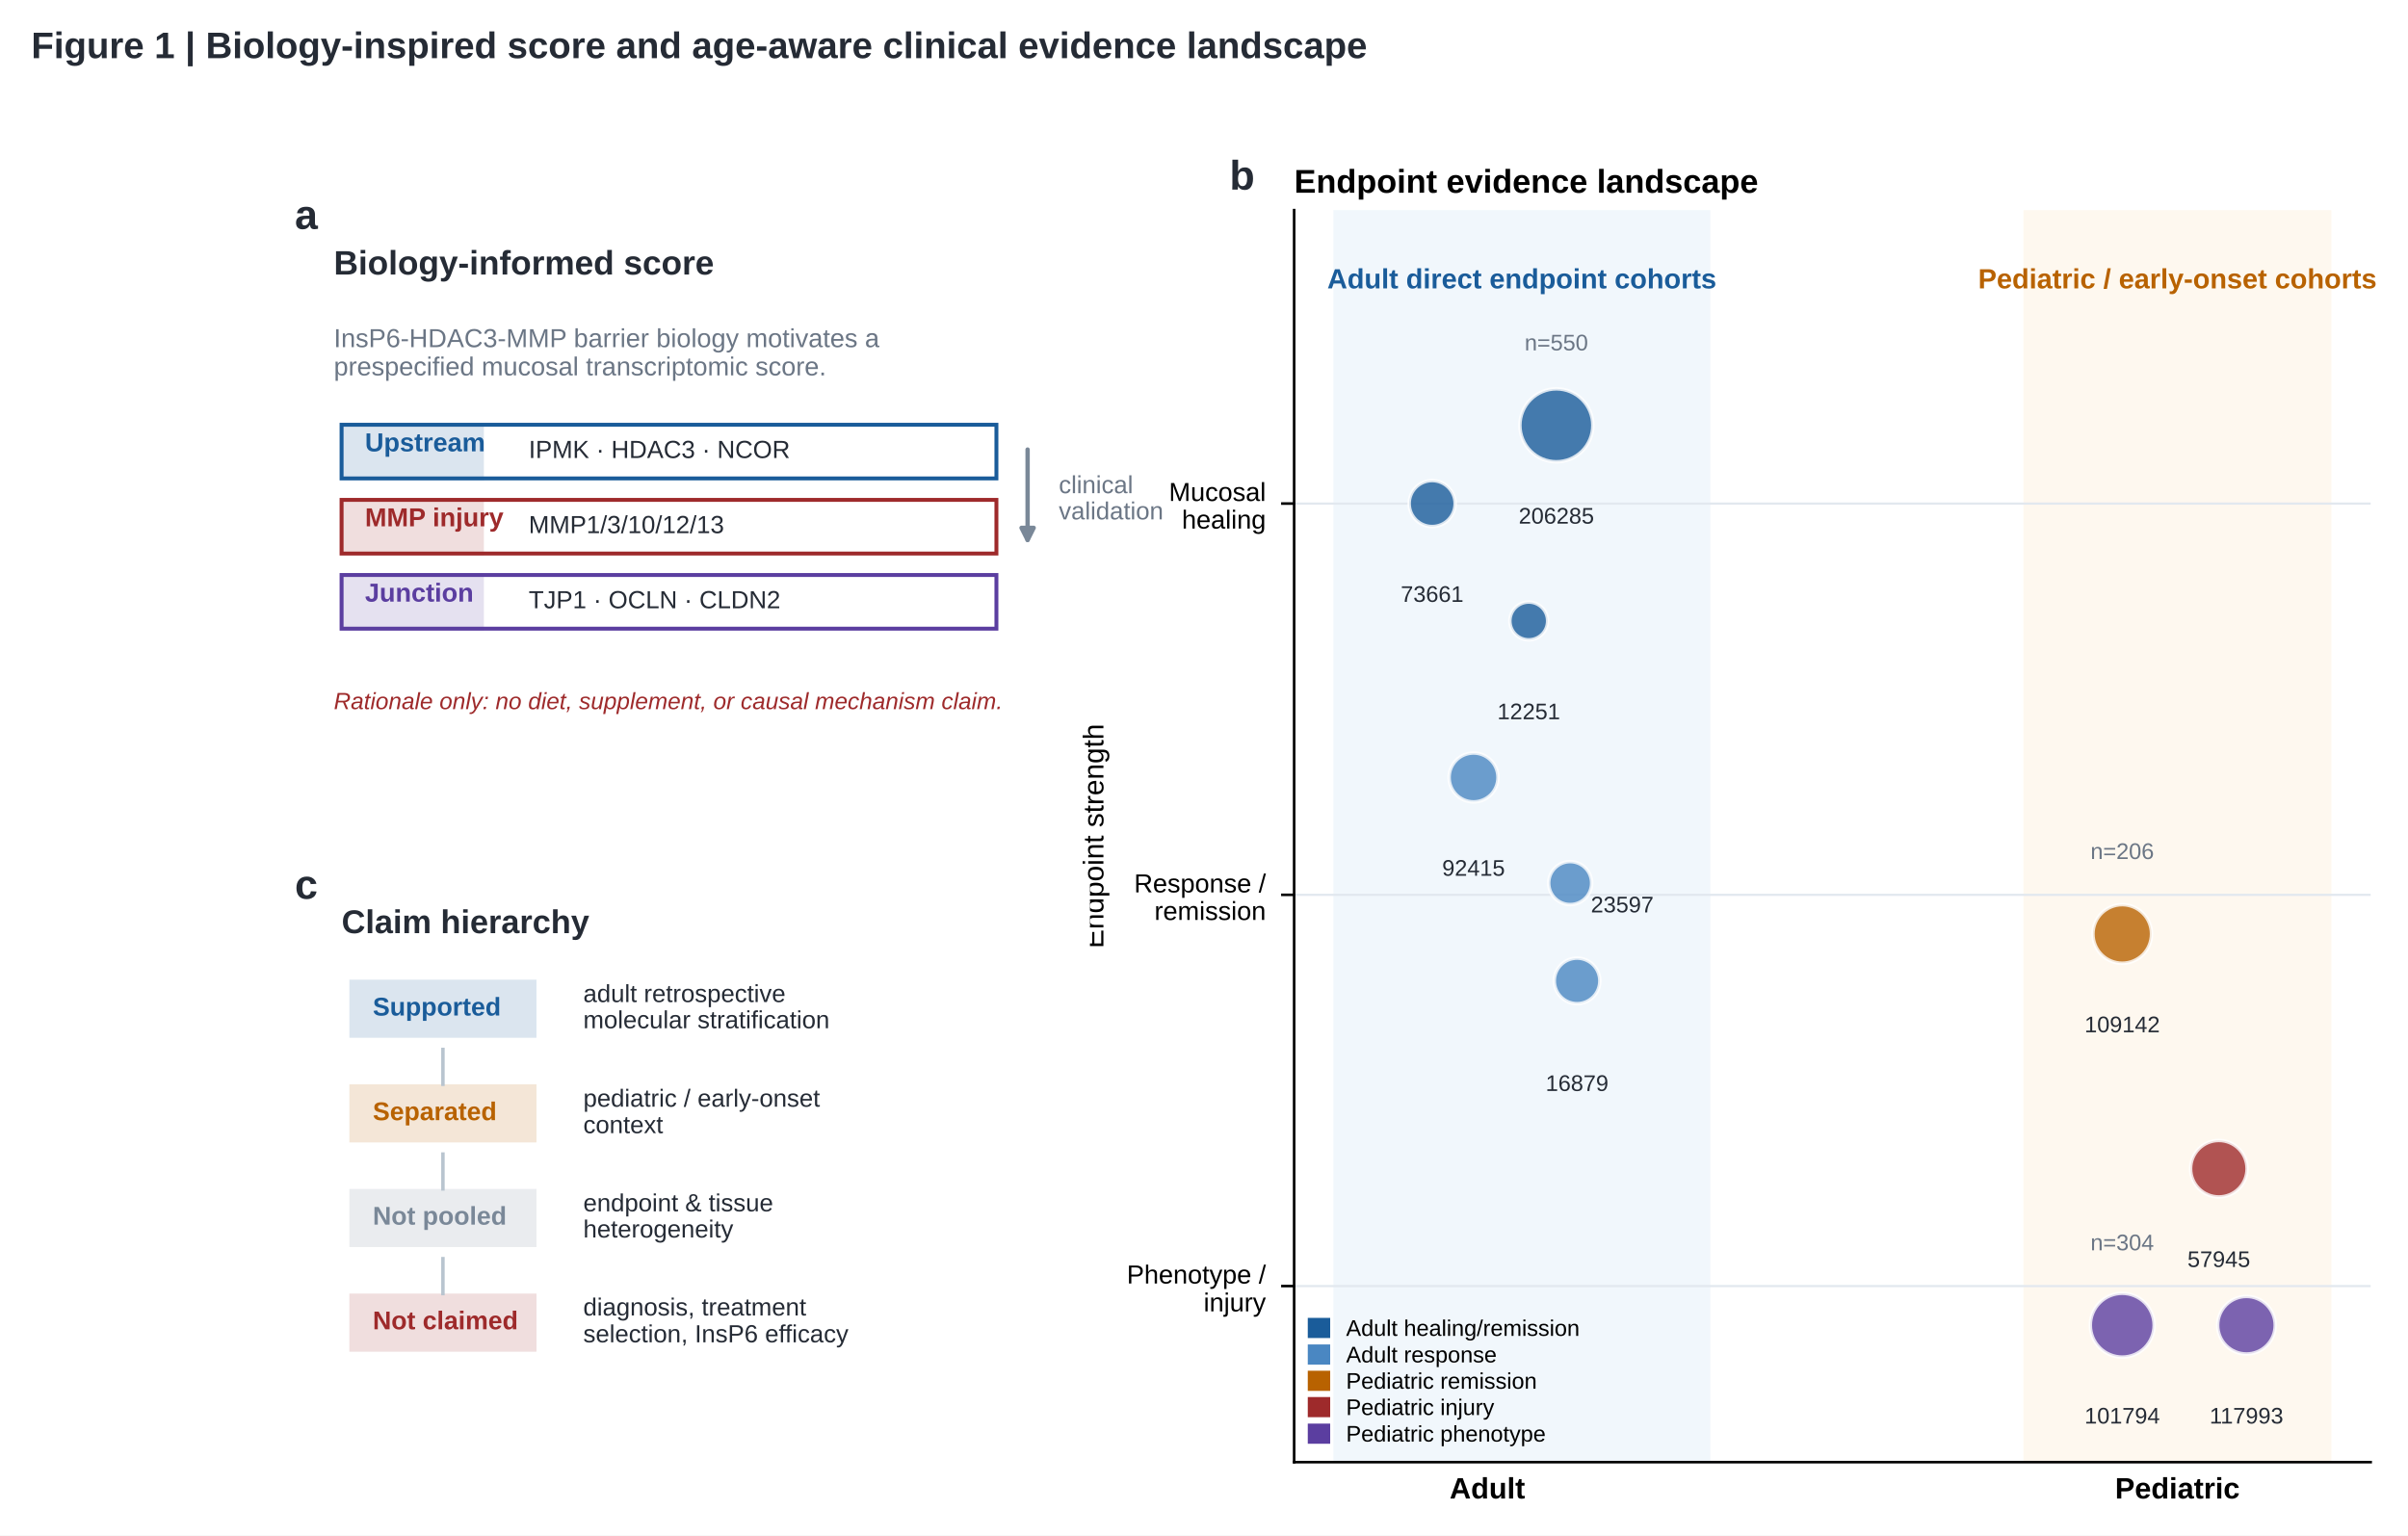
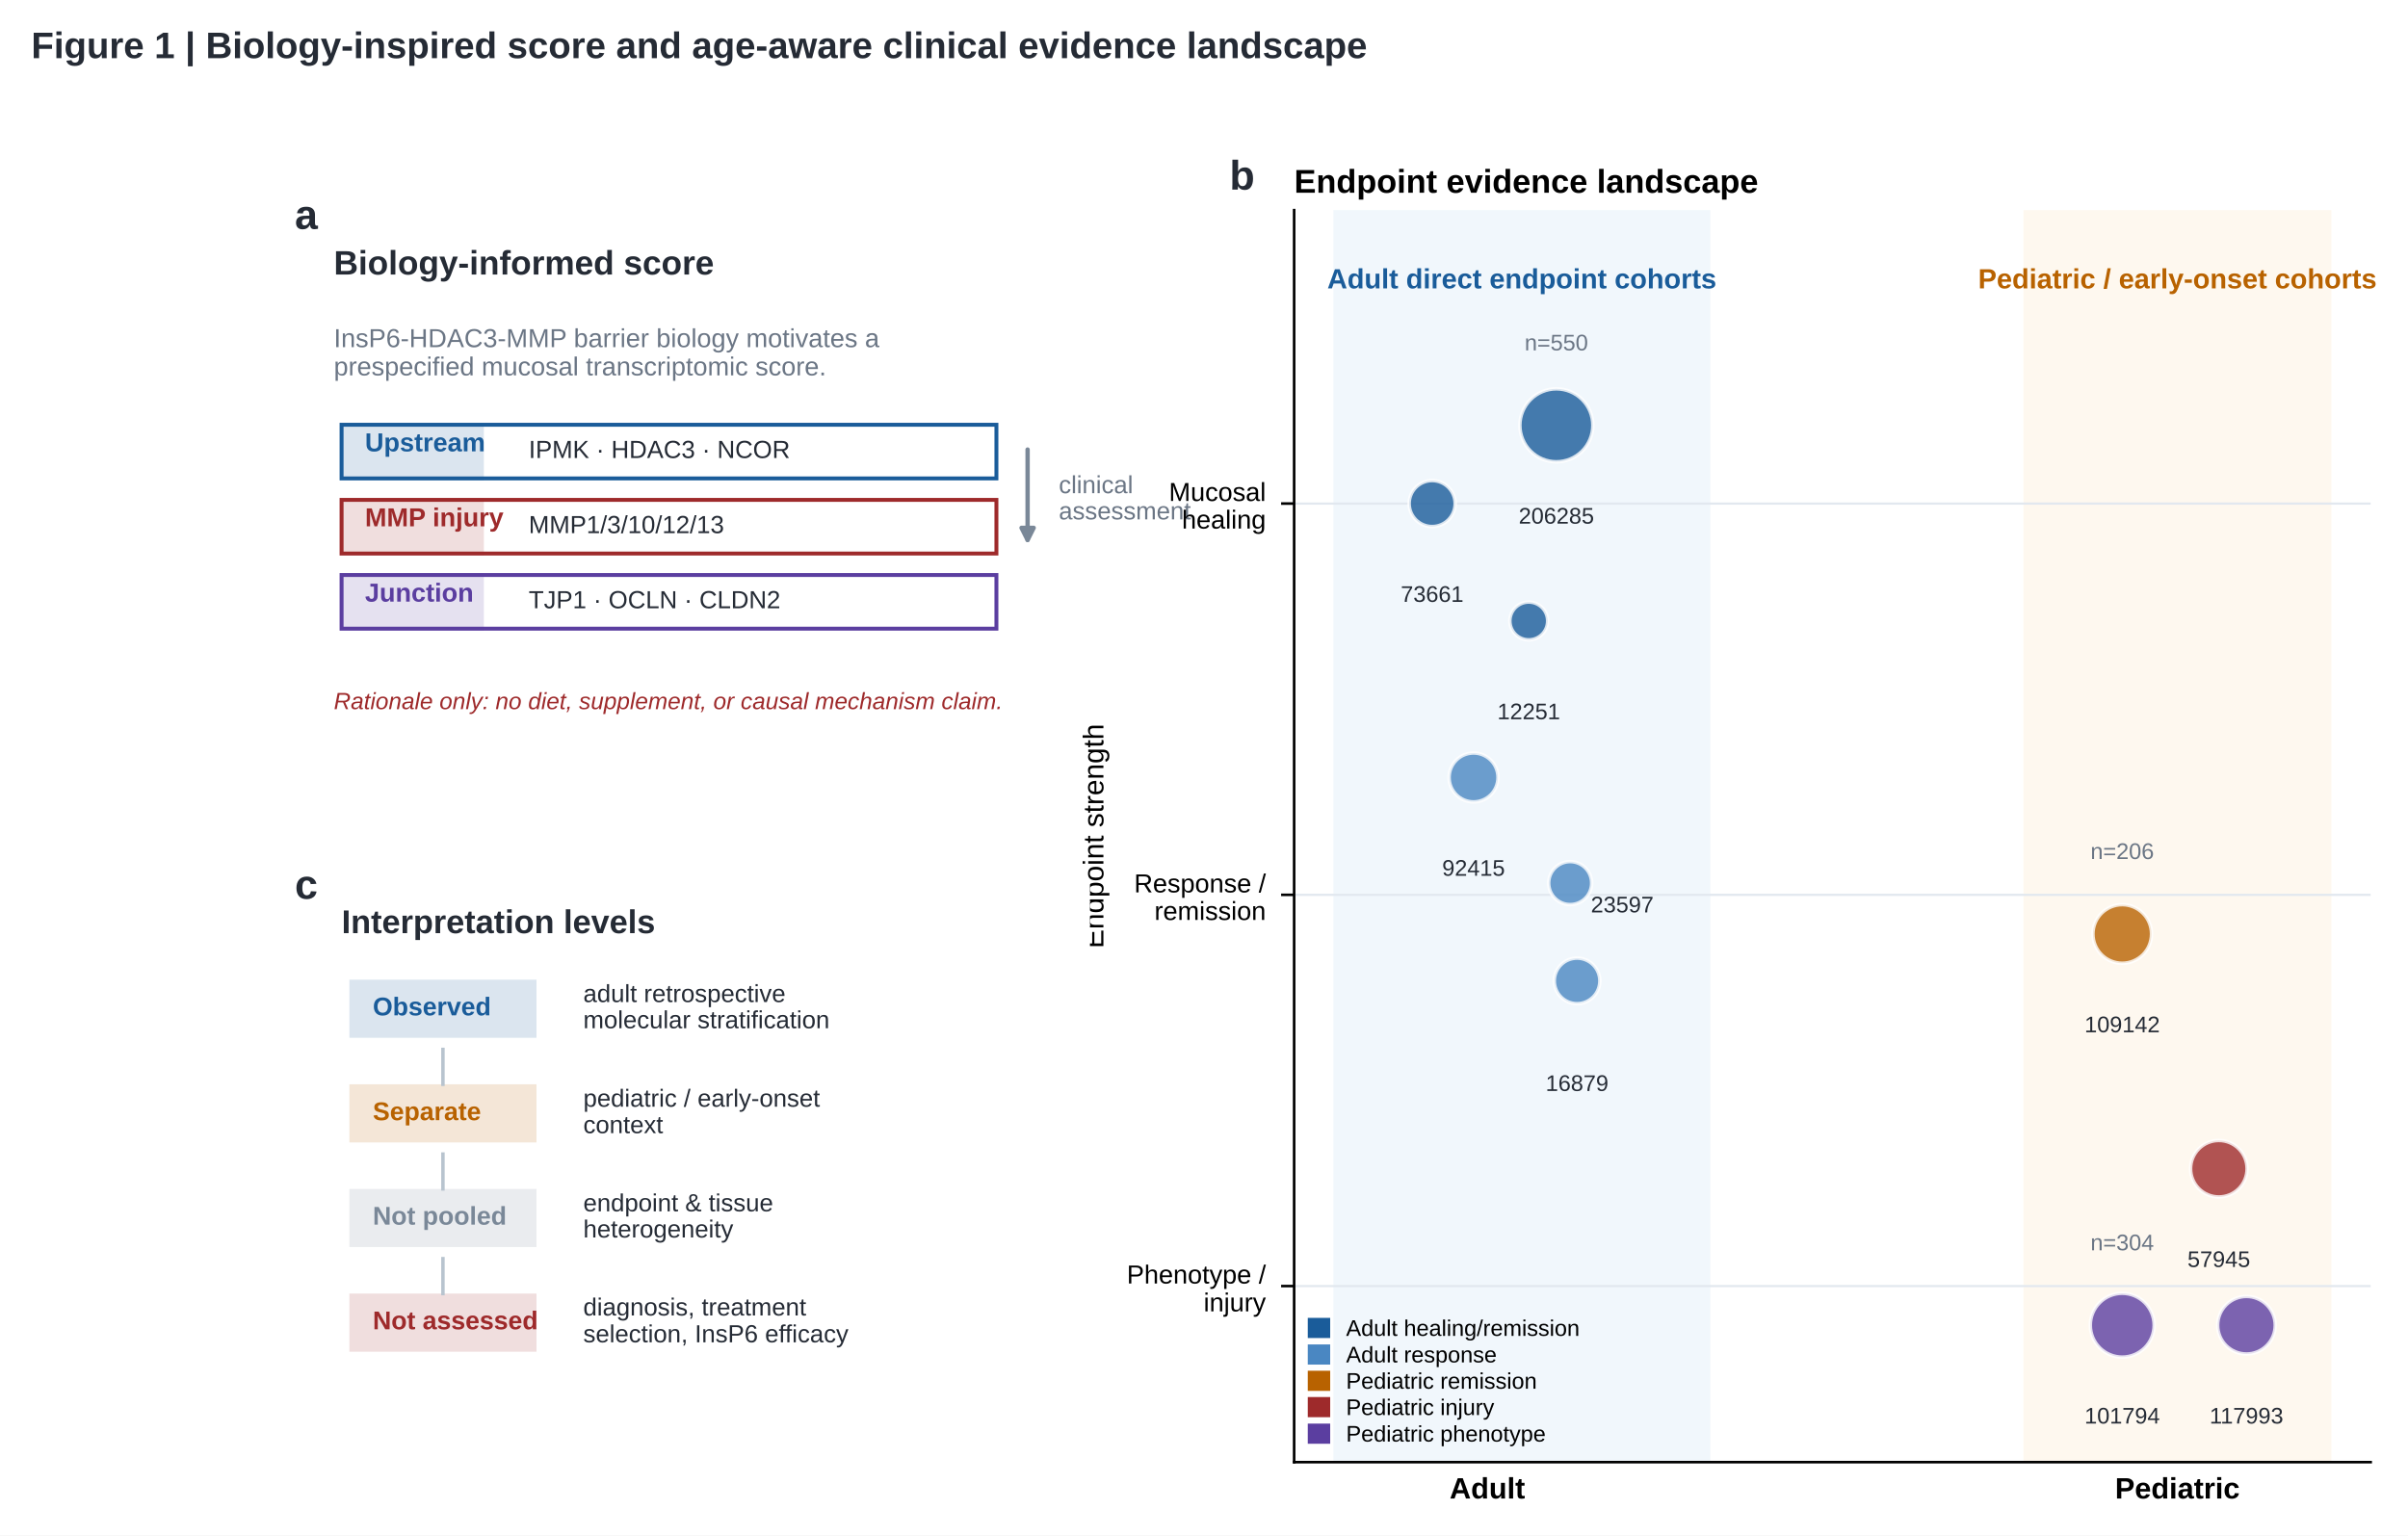
<svg xmlns="http://www.w3.org/2000/svg" xmlns:xlink="http://www.w3.org/1999/xlink" width="554.355pt" height="353.581pt" viewBox="0 0 554.355 353.581" version="1.1">
  <defs>
    <style type="text/css">*{stroke-linejoin: round; stroke-linecap: butt}</style>
  </defs>
  <g id="figure_1">
    <g id="patch_1">
      <path d="M 0 353.581  L 554.355 353.581  L 554.355 0  L 0 0  z " style="fill: #ffffff" />
    </g>
    <g id="axes_1">
      <g id="patch_2">
        <path d="M 71.46 171.936  L 250.925 171.936  L 250.925 48.384  L 71.46 48.384  z " style="fill: #ffffff" />
      </g>
      <g id="patch_3">
-         <path d="M 78.639 110.16  L 229.389 110.16  L 229.389 97.805  L 78.639 97.805  z " clip-path="url(#p944526d3f1)" style="fill: #ffffff; stroke: #1a5c9a; stroke-width: 0.9; stroke-linejoin: miter" />
+         <path d="M 78.639 110.16  L 229.389 110.16  L 229.389 97.805  L 78.639 97.805  z " clip-path="url(#pacfa4d7b76)" style="fill: #ffffff; stroke: #1a5c9a; stroke-width: 0.9; stroke-linejoin: miter" />
      </g>
      <g id="patch_4">
-         <path d="M 78.639 110.16  L 110.942 110.16  L 110.942 97.805  L 78.639 97.805  z " clip-path="url(#p944526d3f1)" style="fill: #1a5c9a; opacity: 0.16; stroke: #1a5c9a; stroke-width: 0.9; stroke-linejoin: miter" />
+         <path d="M 78.639 110.16  L 110.942 110.16  L 110.942 97.805  L 78.639 97.805  z " clip-path="url(#pacfa4d7b76)" style="fill: #1a5c9a; opacity: 0.16; stroke: #1a5c9a; stroke-width: 0.9; stroke-linejoin: miter" />
      </g>
      <g id="patch_5">
-         <path d="M 78.639 127.457  L 229.389 127.457  L 229.389 115.102  L 78.639 115.102  z " clip-path="url(#p944526d3f1)" style="fill: #ffffff; stroke: #9e2a2b; stroke-width: 0.9; stroke-linejoin: miter" />
+         <path d="M 78.639 127.457  L 229.389 127.457  L 229.389 115.102  L 78.639 115.102  z " clip-path="url(#pacfa4d7b76)" style="fill: #ffffff; stroke: #9e2a2b; stroke-width: 0.9; stroke-linejoin: miter" />
      </g>
      <g id="patch_6">
-         <path d="M 78.639 127.457  L 110.942 127.457  L 110.942 115.102  L 78.639 115.102  z " clip-path="url(#p944526d3f1)" style="fill: #9e2a2b; opacity: 0.16; stroke: #9e2a2b; stroke-width: 0.9; stroke-linejoin: miter" />
+         <path d="M 78.639 127.457  L 110.942 127.457  L 110.942 115.102  L 78.639 115.102  z " clip-path="url(#pacfa4d7b76)" style="fill: #9e2a2b; opacity: 0.16; stroke: #9e2a2b; stroke-width: 0.9; stroke-linejoin: miter" />
      </g>
      <g id="patch_7">
-         <path d="M 78.639 144.755  L 229.389 144.755  L 229.389 132.399  L 78.639 132.399  z " clip-path="url(#p944526d3f1)" style="fill: #ffffff; stroke: #5b3ea0; stroke-width: 0.9; stroke-linejoin: miter" />
+         <path d="M 78.639 144.755  L 229.389 144.755  L 229.389 132.399  L 78.639 132.399  z " clip-path="url(#pacfa4d7b76)" style="fill: #ffffff; stroke: #5b3ea0; stroke-width: 0.9; stroke-linejoin: miter" />
      </g>
      <g id="patch_8">
-         <path d="M 78.639 144.755  L 110.942 144.755  L 110.942 132.399  L 78.639 132.399  z " clip-path="url(#p944526d3f1)" style="fill: #5b3ea0; opacity: 0.16; stroke: #5b3ea0; stroke-width: 0.9; stroke-linejoin: miter" />
+         <path d="M 78.639 144.755  L 110.942 144.755  L 110.942 132.399  L 78.639 132.399  z " clip-path="url(#pacfa4d7b76)" style="fill: #5b3ea0; opacity: 0.16; stroke: #5b3ea0; stroke-width: 0.9; stroke-linejoin: miter" />
      </g>
      <g id="matplotlib.axis_1" />
      <g id="matplotlib.axis_2" />
      <g id="text_1">
        <text style="fill: #252b35; font: 700 9.5px 'Arial', 'Helvetica', 'DejaVu Sans', sans-serif; text-anchor: start" x="67.871" y="52.713" transform="rotate(-0 67.8707 52.71288)">a</text>
      </g>
      <g id="text_2">
        <text style="fill: #252b35; font: 700 7.8px 'Arial', 'Helvetica', 'DejaVu Sans', sans-serif; text-anchor: start" x="76.844" y="63.21" transform="rotate(-0 76.84395 63.21024)">Biology-informed score</text>
      </g>
      <g id="text_3">
        <text style="fill: #6b7685; font: 6px 'Arial', 'Helvetica', 'DejaVu Sans', sans-serif" transform="translate(76.84395 79.93325)">InsP6-HDAC3-MMP barrier biology motivates a</text>
        <text style="fill: #6b7685; font: 6px 'Arial', 'Helvetica', 'DejaVu Sans', sans-serif" transform="translate(76.84395 86.43744)">prespecified mucosal transcriptomic score.</text>
      </g>
      <g id="text_4">
        <text style="fill: #1a5c9a; font: 700 6px 'Arial', 'Helvetica', 'DejaVu Sans', sans-serif; text-anchor: start" x="84.023" y="103.932" transform="rotate(-0 84.02254 103.9315)">Upstream</text>
      </g>
      <g id="text_5">
        <text style="fill: #252b35; font: 5.7px 'Arial', 'Helvetica', 'DejaVu Sans', sans-serif; text-anchor: start" x="121.71" y="105.456" transform="rotate(-0 121.7102 105.4559)">IPMK · HDAC3 · NCOR</text>
      </g>
      <g id="text_6">
        <text style="fill: #9e2a2b; font: 700 6px 'Arial', 'Helvetica', 'DejaVu Sans', sans-serif; text-anchor: start" x="84.023" y="121.189" transform="rotate(-0 84.02254 121.1894)">MMP injury</text>
      </g>
      <g id="text_7">
        <text style="fill: #252b35; font: 5.7px 'Arial', 'Helvetica', 'DejaVu Sans', sans-serif; text-anchor: start" x="121.71" y="122.753" transform="rotate(-0 121.7102 122.7532)">MMP1/3/10/12/13</text>
      </g>
      <g id="text_8">
        <text style="fill: #5b3ea0; font: 700 6px 'Arial', 'Helvetica', 'DejaVu Sans', sans-serif; text-anchor: start" x="84.023" y="138.526" transform="rotate(-0 84.02254 138.5261)">Junction</text>
      </g>
      <g id="text_9">
        <text style="fill: #252b35; font: 5.7px 'Arial', 'Helvetica', 'DejaVu Sans', sans-serif; text-anchor: start" x="121.71" y="140.05" transform="rotate(-0 121.7102 140.0505)">TJP1 · OCLN · CLDN2</text>
      </g>
      <g id="patch_9">
        <path d="M 236.568 103.51  Q 236.568 114.482 236.568 124.337  " style="fill: none; stroke: #7a8898; stroke-linecap: round" />
        <path d="M 237.968 121.537  L 236.568 124.337  L 235.168 121.537  z " style="fill: #7a8898; stroke: #7a8898; stroke-linecap: round" />
      </g>
      <g id="text_10">
        <text style="fill: #6b7685; font: 5.7px 'Arial', 'Helvetica', 'DejaVu Sans', sans-serif" transform="translate(243.7463 113.5612)">clinical</text>
-         <text style="fill: #6b7685; font: 5.7px 'Arial', 'Helvetica', 'DejaVu Sans', sans-serif" transform="translate(243.7463 119.59)">validation</text>
+         <text style="fill: #6b7685; font: 5.7px 'Arial', 'Helvetica', 'DejaVu Sans', sans-serif" transform="translate(243.7463 119.59)">assessment</text>
      </g>
      <g id="text_11">
        <text style="fill: #9e2a2b; font: italic 5.4px 'Arial', 'Helvetica', 'DejaVu Sans', sans-serif; text-anchor: start" x="76.844" y="163.287" transform="rotate(-0 76.84395 163.2874)">Rationale only: no diet, supplement, or causal mechanism claim.</text>
      </g>
    </g>
    <g id="axes_2">
      <g id="patch_10">
        <path d="M 297.928 336.672  L 545.76 336.672  L 545.76 48.384  L 297.928 48.384  z " style="fill: #ffffff" />
      </g>
      <g id="patch_11">
-         <path d="M 307.46 336.672  L 393.248 336.672  L 393.248 48.384  L 307.46 48.384  z " clip-path="url(#pb746cdaaf2)" style="fill: #d6e8f5; opacity: 0.35; stroke: #d6e8f5; stroke-linejoin: miter" />
+         <path d="M 307.46 336.672  L 393.248 336.672  L 393.248 48.384  L 307.46 48.384  z " clip-path="url(#p28b3c1a7f6)" style="fill: #d6e8f5; opacity: 0.35; stroke: #d6e8f5; stroke-linejoin: miter" />
      </g>
      <g id="patch_12">
-         <path d="M 466.327 336.672  L 536.228 336.672  L 536.228 48.384  L 466.327 48.384  z " clip-path="url(#pb746cdaaf2)" style="fill: #fdebd0; opacity: 0.35; stroke: #fdebd0; stroke-linejoin: miter" />
+         <path d="M 466.327 336.672  L 536.228 336.672  L 536.228 48.384  L 466.327 48.384  z " clip-path="url(#p28b3c1a7f6)" style="fill: #fdebd0; opacity: 0.35; stroke: #fdebd0; stroke-linejoin: miter" />
      </g>
      <g id="matplotlib.axis_3">
        <g id="xtick_1">
          <g id="line2d_1" />
          <g id="text_12">
            <text style="font: 700 6.8px 'Arial', 'Helvetica', 'DejaVu Sans', sans-serif; text-anchor: middle" x="342.41" y="345.039" transform="rotate(-0 342.4103 345.0393)">Adult</text>
          </g>
        </g>
        <g id="xtick_2">
          <g id="line2d_2" />
          <g id="text_13">
            <text style="font: 700 6.8px 'Arial', 'Helvetica', 'DejaVu Sans', sans-serif; text-anchor: middle" x="501.277" y="345.039" transform="rotate(-0 501.2773 345.0393)">Pediatric</text>
          </g>
        </g>
      </g>
      <g id="matplotlib.axis_4">
        <g id="ytick_1">
          <g id="line2d_3">
-             <path d="M 297.928 296.132  L 545.76 296.132  " clip-path="url(#pb746cdaaf2)" style="fill: none; stroke: #e2e8ef; stroke-width: 0.5; stroke-linecap: square" />
+             <path d="M 297.928 296.132  L 545.76 296.132  " clip-path="url(#p28b3c1a7f6)" style="fill: none; stroke: #e2e8ef; stroke-width: 0.5; stroke-linecap: square" />
          </g>
          <g id="line2d_4">
            <defs>
-               <path id="m0b17d61121" d="M 0 0  L -3 0  " style="stroke: #000000; stroke-width: 0.6" />
+               <path id="m5aab4656d7" d="M 0 0  L -3 0  " style="stroke: #000000; stroke-width: 0.6" />
            </defs>
            <g>
-               <use xlink:href="#m0b17d61121" x="297.928" y="296.132" style="stroke: #000000; stroke-width: 0.6" />
+               <use xlink:href="#m5aab4656d7" x="297.928" y="296.132" style="stroke: #000000; stroke-width: 0.6" />
            </g>
          </g>
          <g id="text_14">
            <text style="font: 6px 'Arial', 'Helvetica', 'DejaVu Sans', sans-serif" transform="translate(259.4054 295.5367)">Phenotype /</text>
            <text style="font: 6px 'Arial', 'Helvetica', 'DejaVu Sans', sans-serif" transform="translate(277.0904 301.9531)">injury</text>
          </g>
        </g>
        <g id="ytick_2">
          <g id="line2d_5">
-             <path d="M 297.928 206.042  L 545.76 206.042  " clip-path="url(#pb746cdaaf2)" style="fill: none; stroke: #e2e8ef; stroke-width: 0.5; stroke-linecap: square" />
+             <path d="M 297.928 206.042  L 545.76 206.042  " clip-path="url(#p28b3c1a7f6)" style="fill: none; stroke: #e2e8ef; stroke-width: 0.5; stroke-linecap: square" />
          </g>
          <g id="line2d_6">
            <g>
-               <use xlink:href="#m0b17d61121" x="297.928" y="206.042" style="stroke: #000000; stroke-width: 0.6" />
+               <use xlink:href="#m5aab4656d7" x="297.928" y="206.042" style="stroke: #000000; stroke-width: 0.6" />
            </g>
          </g>
          <g id="text_15">
            <text style="font: 6px 'Arial', 'Helvetica', 'DejaVu Sans', sans-serif" transform="translate(261.0779 205.4818)">Response /</text>
            <text style="font: 6px 'Arial', 'Helvetica', 'DejaVu Sans', sans-serif" transform="translate(265.756 211.8279)">remission</text>
          </g>
        </g>
        <g id="ytick_3">
          <g id="line2d_7">
-             <path d="M 297.928 115.951  L 545.76 115.951  " clip-path="url(#pb746cdaaf2)" style="fill: none; stroke: #e2e8ef; stroke-width: 0.5; stroke-linecap: square" />
+             <path d="M 297.928 115.951  L 545.76 115.951  " clip-path="url(#p28b3c1a7f6)" style="fill: none; stroke: #e2e8ef; stroke-width: 0.5; stroke-linecap: square" />
          </g>
          <g id="line2d_8">
            <g>
-               <use xlink:href="#m0b17d61121" x="297.928" y="115.951" style="stroke: #000000; stroke-width: 0.6" />
+               <use xlink:href="#m5aab4656d7" x="297.928" y="115.951" style="stroke: #000000; stroke-width: 0.6" />
            </g>
          </g>
          <g id="text_16">
            <text style="font: 6px 'Arial', 'Helvetica', 'DejaVu Sans', sans-serif" transform="translate(269.0869 115.3552)">Mucosal</text>
            <text style="font: 6px 'Arial', 'Helvetica', 'DejaVu Sans', sans-serif" transform="translate(272.0785 121.7014)">healing</text>
          </g>
        </g>
        <g id="text_17">
          <text style="font: 6.6px 'Arial', 'Helvetica', 'DejaVu Sans', sans-serif; text-anchor: middle" x="254.016" y="192.528" transform="rotate(-90 254.0163 192.528)">Endpoint strength</text>
        </g>
      </g>
      <g id="patch_13">
        <path d="M 297.928 336.672  L 297.928 48.384  " style="fill: none; stroke: #000000; stroke-width: 0.6; stroke-linejoin: miter; stroke-linecap: square" />
      </g>
      <g id="patch_14">
        <path d="M 297.928 336.672  L 545.76 336.672  " style="fill: none; stroke: #000000; stroke-width: 0.6; stroke-linejoin: miter; stroke-linecap: square" />
      </g>
      <g id="text_18">
        <text style="fill: #252b35; font: 700 9.5px 'Arial', 'Helvetica', 'DejaVu Sans', sans-serif; text-anchor: start" x="283.058" y="43.652" transform="rotate(-0 283.0576 43.6524)">b</text>
      </g>
      <g id="text_19">
        <text style="fill: #1a5c9a; font: 700 6.4px 'Arial', 'Helvetica', 'DejaVu Sans', sans-serif; text-anchor: middle" x="350.354" y="66.402" transform="rotate(-0 350.3537 66.402)">Adult direct endpoint cohorts</text>
      </g>
      <g id="text_20">
        <text style="fill: #b86200; font: 700 6.4px 'Arial', 'Helvetica', 'DejaVu Sans', sans-serif; text-anchor: middle" x="501.277" y="66.402" transform="rotate(-0 501.2773 66.402)">Pediatric / early-onset cohorts</text>
      </g>
      <g id="text_21">
        <text style="fill: #252b35; font: 5.2px 'Arial', 'Helvetica', 'DejaVu Sans', sans-serif; text-anchor: middle" x="329.701" y="138.592" transform="rotate(-0 329.701 138.5925)">73661</text>
      </g>
      <g id="text_22">
        <text style="fill: #252b35; font: 5.2px 'Arial', 'Helvetica', 'DejaVu Sans', sans-serif; text-anchor: middle" x="351.942" y="165.619" transform="rotate(-0 351.9423 165.6195)">12251</text>
      </g>
      <g id="text_23">
        <text style="fill: #252b35; font: 5.2px 'Arial', 'Helvetica', 'DejaVu Sans', sans-serif; text-anchor: middle" x="339.233" y="201.655" transform="rotate(-0 339.233 201.6555)">92415</text>
      </g>
      <g id="text_24">
        <text style="fill: #252b35; font: 5.2px 'Arial', 'Helvetica', 'DejaVu Sans', sans-serif; text-anchor: middle" x="358.297" y="120.574" transform="rotate(-0 358.297 120.5745)">206285</text>
      </g>
      <g id="text_25">
        <text style="fill: #6b7685; font: 5.2px 'Arial', 'Helvetica', 'DejaVu Sans', sans-serif; text-anchor: middle" x="358.297" y="80.684" transform="rotate(-0 358.297 80.6838)">n=550</text>
      </g>
      <g id="text_26">
        <text style="fill: #252b35; font: 5.2px 'Arial', 'Helvetica', 'DejaVu Sans', sans-serif; text-anchor: start" x="366.24" y="210.088" transform="rotate(-0 366.2404 210.0885)">23597</text>
      </g>
      <g id="text_27">
        <text style="fill: #252b35; font: 5.2px 'Arial', 'Helvetica', 'DejaVu Sans', sans-serif; text-anchor: middle" x="363.063" y="251.205" transform="rotate(-0 363.063 251.205)">16879</text>
      </g>
      <g id="text_28">
        <text style="fill: #252b35; font: 5.2px 'Arial', 'Helvetica', 'DejaVu Sans', sans-serif; text-anchor: middle" x="488.568" y="237.691" transform="rotate(-0 488.5679 237.6915)">109142</text>
      </g>
      <g id="text_29">
        <text style="fill: #6b7685; font: 5.2px 'Arial', 'Helvetica', 'DejaVu Sans', sans-serif; text-anchor: middle" x="488.568" y="197.801" transform="rotate(-0 488.5679 197.8008)">n=206</text>
      </g>
      <g id="text_30">
        <text style="fill: #252b35; font: 5.2px 'Arial', 'Helvetica', 'DejaVu Sans', sans-serif; text-anchor: middle" x="510.809" y="291.745" transform="rotate(-0 510.8093 291.7455)">57945</text>
      </g>
      <g id="text_31">
        <text style="fill: #252b35; font: 5.2px 'Arial', 'Helvetica', 'DejaVu Sans', sans-serif; text-anchor: middle" x="488.568" y="327.781" transform="rotate(-0 488.5679 327.7815)">101794</text>
      </g>
      <g id="text_32">
        <text style="fill: #6b7685; font: 5.2px 'Arial', 'Helvetica', 'DejaVu Sans', sans-serif; text-anchor: middle" x="488.568" y="287.891" transform="rotate(-0 488.5679 287.8908)">n=304</text>
      </g>
      <g id="text_33">
        <text style="fill: #252b35; font: 5.2px 'Arial', 'Helvetica', 'DejaVu Sans', sans-serif; text-anchor: middle" x="517.164" y="327.781" transform="rotate(-0 517.1639 327.7815)">117993</text>
      </g>
      <g id="text_34">
        <text style="font: 700 7.6px 'Arial', 'Helvetica', 'DejaVu Sans', sans-serif; text-anchor: start" x="297.928" y="44.384" transform="rotate(-0 297.9276 44.384)">Endpoint evidence landscape</text>
      </g>
      <g id="PathCollection_1">
        <defs>
-           <path id="m2087ad0e39" d="M 0 5.292  C 1.403 5.292 2.749 4.734 3.742 3.742  C 4.734 2.749 5.292 1.403 5.292 0  C 5.292 -1.403 4.734 -2.749 3.742 -3.742  C 2.749 -4.734 1.403 -5.292 0 -5.292  C -1.403 -5.292 -2.749 -4.734 -3.742 -3.742  C -4.734 -2.749 -5.292 -1.403 -5.292 0  C -5.292 1.403 -4.734 2.749 -3.742 3.742  C -2.749 4.734 -1.403 5.292 0 5.292  z " style="stroke: #ffffff; stroke-opacity: 0.8; stroke-width: 0.8" />
-         </defs>
-         <g clip-path="url(#pb746cdaaf2)">
-           <use xlink:href="#m2087ad0e39" x="329.701" y="115.951" style="fill: #1a5c9a; fill-opacity: 0.8; stroke: #ffffff; stroke-opacity: 0.8; stroke-width: 0.8" />
+           <path id="m9770f59b3e" d="M 0 5.292  C 1.403 5.292 2.749 4.734 3.742 3.742  C 4.734 2.749 5.292 1.403 5.292 0  C 5.292 -1.403 4.734 -2.749 3.742 -3.742  C 2.749 -4.734 1.403 -5.292 0 -5.292  C -1.403 -5.292 -2.749 -4.734 -3.742 -3.742  C -4.734 -2.749 -5.292 -1.403 -5.292 0  C -5.292 1.403 -4.734 2.749 -3.742 3.742  C -2.749 4.734 -1.403 5.292 0 5.292  z " style="stroke: #ffffff; stroke-opacity: 0.8; stroke-width: 0.8" />
+         </defs>
+         <g clip-path="url(#p28b3c1a7f6)">
+           <use xlink:href="#m9770f59b3e" x="329.701" y="115.951" style="fill: #1a5c9a; fill-opacity: 0.8; stroke: #ffffff; stroke-opacity: 0.8; stroke-width: 0.8" />
        </g>
      </g>
      <g id="PathCollection_2">
        <defs>
-           <path id="m4d5a0e808c" d="M 0 4.347  C 1.153 4.347 2.259 3.889 3.074 3.074  C 3.889 2.259 4.347 1.153 4.347 0  C 4.347 -1.153 3.889 -2.259 3.074 -3.074  C 2.259 -3.889 1.153 -4.347 0 -4.347  C -1.153 -4.347 -2.259 -3.889 -3.074 -3.074  C -3.889 -2.259 -4.347 -1.153 -4.347 0  C -4.347 1.153 -3.889 2.259 -3.074 3.074  C -2.259 3.889 -1.153 4.347 0 4.347  z " style="stroke: #ffffff; stroke-opacity: 0.8; stroke-width: 0.8" />
-         </defs>
-         <g clip-path="url(#pb746cdaaf2)">
-           <use xlink:href="#m4d5a0e808c" x="351.942" y="142.978" style="fill: #1a5c9a; fill-opacity: 0.8; stroke: #ffffff; stroke-opacity: 0.8; stroke-width: 0.8" />
+           <path id="m25fc53ba1d" d="M 0 4.347  C 1.153 4.347 2.259 3.889 3.074 3.074  C 3.889 2.259 4.347 1.153 4.347 0  C 4.347 -1.153 3.889 -2.259 3.074 -3.074  C 2.259 -3.889 1.153 -4.347 0 -4.347  C -1.153 -4.347 -2.259 -3.889 -3.074 -3.074  C -3.889 -2.259 -4.347 -1.153 -4.347 0  C -4.347 1.153 -3.889 2.259 -3.074 3.074  C -2.259 3.889 -1.153 4.347 0 4.347  z " style="stroke: #ffffff; stroke-opacity: 0.8; stroke-width: 0.8" />
+         </defs>
+         <g clip-path="url(#p28b3c1a7f6)">
+           <use xlink:href="#m25fc53ba1d" x="351.942" y="142.978" style="fill: #1a5c9a; fill-opacity: 0.8; stroke: #ffffff; stroke-opacity: 0.8; stroke-width: 0.8" />
        </g>
      </g>
      <g id="PathCollection_3">
        <defs>
-           <path id="maffa3dd9e3" d="M 0 5.626  C 1.492 5.626 2.923 5.033 3.978 3.978  C 5.033 2.923 5.626 1.492 5.626 0  C 5.626 -1.492 5.033 -2.923 3.978 -3.978  C 2.923 -5.033 1.492 -5.626 0 -5.626  C -1.492 -5.626 -2.923 -5.033 -3.978 -3.978  C -5.033 -2.923 -5.626 -1.492 -5.626 0  C -5.626 1.492 -5.033 2.923 -3.978 3.978  C -2.923 5.033 -1.492 5.626 0 5.626  z " style="stroke: #ffffff; stroke-opacity: 0.8; stroke-width: 0.8" />
-         </defs>
-         <g clip-path="url(#pb746cdaaf2)">
-           <use xlink:href="#maffa3dd9e3" x="339.233" y="179.014" style="fill: #4a87c2; fill-opacity: 0.8; stroke: #ffffff; stroke-opacity: 0.8; stroke-width: 0.8" />
+           <path id="m925d06e253" d="M 0 5.626  C 1.492 5.626 2.923 5.033 3.978 3.978  C 5.033 2.923 5.626 1.492 5.626 0  C 5.626 -1.492 5.033 -2.923 3.978 -3.978  C 2.923 -5.033 1.492 -5.626 0 -5.626  C -1.492 -5.626 -2.923 -5.033 -3.978 -3.978  C -5.033 -2.923 -5.626 -1.492 -5.626 0  C -5.626 1.492 -5.033 2.923 -3.978 3.978  C -2.923 5.033 -1.492 5.626 0 5.626  z " style="stroke: #ffffff; stroke-opacity: 0.8; stroke-width: 0.8" />
+         </defs>
+         <g clip-path="url(#p28b3c1a7f6)">
+           <use xlink:href="#m925d06e253" x="339.233" y="179.014" style="fill: #4a87c2; fill-opacity: 0.8; stroke: #ffffff; stroke-opacity: 0.8; stroke-width: 0.8" />
        </g>
      </g>
      <g id="PathCollection_4">
        <defs>
-           <path id="mb49d6b67b7" d="M 0 8.396  C 2.227 8.396 4.362 7.511 5.937 5.937  C 7.511 4.362 8.396 2.227 8.396 0  C 8.396 -2.227 7.511 -4.362 5.937 -5.937  C 4.362 -7.511 2.227 -8.396 0 -8.396  C -2.227 -8.396 -4.362 -7.511 -5.937 -5.937  C -7.511 -4.362 -8.396 -2.227 -8.396 0  C -8.396 2.227 -7.511 4.362 -5.937 5.937  C -4.362 7.511 -2.227 8.396 0 8.396  z " style="stroke: #ffffff; stroke-opacity: 0.8; stroke-width: 0.8" />
-         </defs>
-         <g clip-path="url(#pb746cdaaf2)">
-           <use xlink:href="#mb49d6b67b7" x="358.297" y="97.933" style="fill: #1a5c9a; fill-opacity: 0.8; stroke: #ffffff; stroke-opacity: 0.8; stroke-width: 0.8" />
+           <path id="m5a396510d3" d="M 0 8.396  C 2.227 8.396 4.362 7.511 5.937 5.937  C 7.511 4.362 8.396 2.227 8.396 0  C 8.396 -2.227 7.511 -4.362 5.937 -5.937  C 4.362 -7.511 2.227 -8.396 0 -8.396  C -2.227 -8.396 -4.362 -7.511 -5.937 -5.937  C -7.511 -4.362 -8.396 -2.227 -8.396 0  C -8.396 2.227 -7.511 4.362 -5.937 5.937  C -4.362 7.511 -2.227 8.396 0 8.396  z " style="stroke: #ffffff; stroke-opacity: 0.8; stroke-width: 0.8" />
+         </defs>
+         <g clip-path="url(#p28b3c1a7f6)">
+           <use xlink:href="#m5a396510d3" x="358.297" y="97.933" style="fill: #1a5c9a; fill-opacity: 0.8; stroke: #ffffff; stroke-opacity: 0.8; stroke-width: 0.8" />
        </g>
      </g>
      <g id="PathCollection_5">
        <defs>
-           <path id="m05c05b8c40" d="M 0 4.944  C 1.311 4.944 2.569 4.423 3.496 3.496  C 4.423 2.569 4.944 1.311 4.944 0  C 4.944 -1.311 4.423 -2.569 3.496 -3.496  C 2.569 -4.423 1.311 -4.944 0 -4.944  C -1.311 -4.944 -2.569 -4.423 -3.496 -3.496  C -4.423 -2.569 -4.944 -1.311 -4.944 0  C -4.944 1.311 -4.423 2.569 -3.496 3.496  C -2.569 4.423 -1.311 4.944 0 4.944  z " style="stroke: #ffffff; stroke-opacity: 0.8; stroke-width: 0.8" />
-         </defs>
-         <g clip-path="url(#pb746cdaaf2)">
-           <use xlink:href="#m05c05b8c40" x="361.474" y="203.339" style="fill: #4a87c2; fill-opacity: 0.8; stroke: #ffffff; stroke-opacity: 0.8; stroke-width: 0.8" />
+           <path id="m9bbcb6f849" d="M 0 4.944  C 1.311 4.944 2.569 4.423 3.496 3.496  C 4.423 2.569 4.944 1.311 4.944 0  C 4.944 -1.311 4.423 -2.569 3.496 -3.496  C 2.569 -4.423 1.311 -4.944 0 -4.944  C -1.311 -4.944 -2.569 -4.423 -3.496 -3.496  C -4.423 -2.569 -4.944 -1.311 -4.944 0  C -4.944 1.311 -4.423 2.569 -3.496 3.496  C -2.569 4.423 -1.311 4.944 0 4.944  z " style="stroke: #ffffff; stroke-opacity: 0.8; stroke-width: 0.8" />
+         </defs>
+         <g clip-path="url(#p28b3c1a7f6)">
+           <use xlink:href="#m9bbcb6f849" x="361.474" y="203.339" style="fill: #4a87c2; fill-opacity: 0.8; stroke: #ffffff; stroke-opacity: 0.8; stroke-width: 0.8" />
        </g>
      </g>
      <g id="PathCollection_6">
        <defs>
-           <path id="me63513e59f" d="M 0 5.242  C 1.39 5.242 2.724 4.69 3.707 3.707  C 4.69 2.724 5.242 1.39 5.242 0  C 5.242 -1.39 4.69 -2.724 3.707 -3.707  C 2.724 -4.69 1.39 -5.242 0 -5.242  C -1.39 -5.242 -2.724 -4.69 -3.707 -3.707  C -4.69 -2.724 -5.242 -1.39 -5.242 0  C -5.242 1.39 -4.69 2.724 -3.707 3.707  C -2.724 4.69 -1.39 5.242 0 5.242  z " style="stroke: #ffffff; stroke-opacity: 0.8; stroke-width: 0.8" />
-         </defs>
-         <g clip-path="url(#pb746cdaaf2)">
-           <use xlink:href="#me63513e59f" x="363.063" y="225.861" style="fill: #4a87c2; fill-opacity: 0.8; stroke: #ffffff; stroke-opacity: 0.8; stroke-width: 0.8" />
+           <path id="m0e0cdd8310" d="M 0 5.242  C 1.39 5.242 2.724 4.69 3.707 3.707  C 4.69 2.724 5.242 1.39 5.242 0  C 5.242 -1.39 4.69 -2.724 3.707 -3.707  C 2.724 -4.69 1.39 -5.242 0 -5.242  C -1.39 -5.242 -2.724 -4.69 -3.707 -3.707  C -4.69 -2.724 -5.242 -1.39 -5.242 0  C -5.242 1.39 -4.69 2.724 -3.707 3.707  C -2.724 4.69 -1.39 5.242 0 5.242  z " style="stroke: #ffffff; stroke-opacity: 0.8; stroke-width: 0.8" />
+         </defs>
+         <g clip-path="url(#p28b3c1a7f6)">
+           <use xlink:href="#m0e0cdd8310" x="363.063" y="225.861" style="fill: #4a87c2; fill-opacity: 0.8; stroke: #ffffff; stroke-opacity: 0.8; stroke-width: 0.8" />
        </g>
      </g>
      <g id="PathCollection_7">
        <defs>
-           <path id="m2186ccc157" d="M 0 6.743  C 1.788 6.743 3.504 6.033 4.768 4.768  C 6.033 3.504 6.743 1.788 6.743 0  C 6.743 -1.788 6.033 -3.504 4.768 -4.768  C 3.504 -6.033 1.788 -6.743 0 -6.743  C -1.788 -6.743 -3.504 -6.033 -4.768 -4.768  C -6.033 -3.504 -6.743 -1.788 -6.743 0  C -6.743 1.788 -6.033 3.504 -4.768 4.768  C -3.504 6.033 -1.788 6.743 0 6.743  z " style="stroke: #ffffff; stroke-opacity: 0.8; stroke-width: 0.8" />
-         </defs>
-         <g clip-path="url(#pb746cdaaf2)">
-           <use xlink:href="#m2186ccc157" x="488.568" y="215.05" style="fill: #b86200; fill-opacity: 0.8; stroke: #ffffff; stroke-opacity: 0.8; stroke-width: 0.8" />
+           <path id="m7aa5ac5c53" d="M 0 6.743  C 1.788 6.743 3.504 6.033 4.768 4.768  C 6.033 3.504 6.743 1.788 6.743 0  C 6.743 -1.788 6.033 -3.504 4.768 -4.768  C 3.504 -6.033 1.788 -6.743 0 -6.743  C -1.788 -6.743 -3.504 -6.033 -4.768 -4.768  C -6.033 -3.504 -6.743 -1.788 -6.743 0  C -6.743 1.788 -6.033 3.504 -4.768 4.768  C -3.504 6.033 -1.788 6.743 0 6.743  z " style="stroke: #ffffff; stroke-opacity: 0.8; stroke-width: 0.8" />
+         </defs>
+         <g clip-path="url(#p28b3c1a7f6)">
+           <use xlink:href="#m7aa5ac5c53" x="488.568" y="215.05" style="fill: #b86200; fill-opacity: 0.8; stroke: #ffffff; stroke-opacity: 0.8; stroke-width: 0.8" />
        </g>
      </g>
      <g id="PathCollection_8">
        <defs>
-           <path id="m4b36cd8d67" d="M 0 6.502  C 1.724 6.502 3.378 5.817 4.598 4.598  C 5.817 3.378 6.502 1.724 6.502 0  C 6.502 -1.724 5.817 -3.378 4.598 -4.598  C 3.378 -5.817 1.724 -6.502 0 -6.502  C -1.724 -6.502 -3.378 -5.817 -4.598 -4.598  C -5.817 -3.378 -6.502 -1.724 -6.502 0  C -6.502 1.724 -5.817 3.378 -4.598 4.598  C -3.378 5.817 -1.724 6.502 0 6.502  z " style="stroke: #ffffff; stroke-opacity: 0.8; stroke-width: 0.8" />
-         </defs>
-         <g clip-path="url(#pb746cdaaf2)">
-           <use xlink:href="#m4b36cd8d67" x="510.809" y="269.104" style="fill: #9e2a2b; fill-opacity: 0.8; stroke: #ffffff; stroke-opacity: 0.8; stroke-width: 0.8" />
+           <path id="m067e615bf4" d="M 0 6.502  C 1.724 6.502 3.378 5.817 4.598 4.598  C 5.817 3.378 6.502 1.724 6.502 0  C 6.502 -1.724 5.817 -3.378 4.598 -4.598  C 3.378 -5.817 1.724 -6.502 0 -6.502  C -1.724 -6.502 -3.378 -5.817 -4.598 -4.598  C -5.817 -3.378 -6.502 -1.724 -6.502 0  C -6.502 1.724 -5.817 3.378 -4.598 4.598  C -3.378 5.817 -1.724 6.502 0 6.502  z " style="stroke: #ffffff; stroke-opacity: 0.8; stroke-width: 0.8" />
+         </defs>
+         <g clip-path="url(#p28b3c1a7f6)">
+           <use xlink:href="#m067e615bf4" x="510.809" y="269.104" style="fill: #9e2a2b; fill-opacity: 0.8; stroke: #ffffff; stroke-opacity: 0.8; stroke-width: 0.8" />
        </g>
      </g>
      <g id="PathCollection_9">
        <defs>
-           <path id="mae1c1b3bc4" d="M 0 7.345  C 1.948 7.345 3.816 6.571 5.194 5.194  C 6.571 3.816 7.345 1.948 7.345 0  C 7.345 -1.948 6.571 -3.816 5.194 -5.194  C 3.816 -6.571 1.948 -7.345 0 -7.345  C -1.948 -7.345 -3.816 -6.571 -5.194 -5.194  C -6.571 -3.816 -7.345 -1.948 -7.345 0  C -7.345 1.948 -6.571 3.816 -5.194 5.194  C -3.816 6.571 -1.948 7.345 0 7.345  z " style="stroke: #ffffff; stroke-opacity: 0.8; stroke-width: 0.8" />
-         </defs>
-         <g clip-path="url(#pb746cdaaf2)">
-           <use xlink:href="#mae1c1b3bc4" x="488.568" y="305.14" style="fill: #5b3ea0; fill-opacity: 0.8; stroke: #ffffff; stroke-opacity: 0.8; stroke-width: 0.8" />
+           <path id="m732ed3e0ce" d="M 0 7.345  C 1.948 7.345 3.816 6.571 5.194 5.194  C 6.571 3.816 7.345 1.948 7.345 0  C 7.345 -1.948 6.571 -3.816 5.194 -5.194  C 3.816 -6.571 1.948 -7.345 0 -7.345  C -1.948 -7.345 -3.816 -6.571 -5.194 -5.194  C -6.571 -3.816 -7.345 -1.948 -7.345 0  C -7.345 1.948 -6.571 3.816 -5.194 5.194  C -3.816 6.571 -1.948 7.345 0 7.345  z " style="stroke: #ffffff; stroke-opacity: 0.8; stroke-width: 0.8" />
+         </defs>
+         <g clip-path="url(#p28b3c1a7f6)">
+           <use xlink:href="#m732ed3e0ce" x="488.568" y="305.14" style="fill: #5b3ea0; fill-opacity: 0.8; stroke: #ffffff; stroke-opacity: 0.8; stroke-width: 0.8" />
        </g>
      </g>
      <g id="PathCollection_10">
        <defs>
-           <path id="m9d31bd1646" d="M 0 6.626  C 1.757 6.626 3.443 5.928 4.685 4.685  C 5.928 3.443 6.626 1.757 6.626 0  C 6.626 -1.757 5.928 -3.443 4.685 -4.685  C 3.443 -5.928 1.757 -6.626 0 -6.626  C -1.757 -6.626 -3.443 -5.928 -4.685 -4.685  C -5.928 -3.443 -6.626 -1.757 -6.626 0  C -6.626 1.757 -5.928 3.443 -4.685 4.685  C -3.443 5.928 -1.757 6.626 0 6.626  z " style="stroke: #ffffff; stroke-opacity: 0.8; stroke-width: 0.8" />
-         </defs>
-         <g clip-path="url(#pb746cdaaf2)">
-           <use xlink:href="#m9d31bd1646" x="517.164" y="305.14" style="fill: #5b3ea0; fill-opacity: 0.8; stroke: #ffffff; stroke-opacity: 0.8; stroke-width: 0.8" />
+           <path id="m80f680653e" d="M 0 6.626  C 1.757 6.626 3.443 5.928 4.685 4.685  C 5.928 3.443 6.626 1.757 6.626 0  C 6.626 -1.757 5.928 -3.443 4.685 -4.685  C 3.443 -5.928 1.757 -6.626 0 -6.626  C -1.757 -6.626 -3.443 -5.928 -4.685 -4.685  C -5.928 -3.443 -6.626 -1.757 -6.626 0  C -6.626 1.757 -5.928 3.443 -4.685 4.685  C -3.443 5.928 -1.757 6.626 0 6.626  z " style="stroke: #ffffff; stroke-opacity: 0.8; stroke-width: 0.8" />
+         </defs>
+         <g clip-path="url(#p28b3c1a7f6)">
+           <use xlink:href="#m80f680653e" x="517.164" y="305.14" style="fill: #5b3ea0; fill-opacity: 0.8; stroke: #ffffff; stroke-opacity: 0.8; stroke-width: 0.8" />
        </g>
      </g>
      <g id="legend_1">
        <g id="patch_15">
          <path d="M 301.568 307.593  L 305.728 307.593  L 305.728 303.953  L 301.568 303.953  z " style="fill: #1a5c9a; stroke: #1a5c9a; stroke-linejoin: miter" />
        </g>
        <g id="text_35">
          <text style="font: 5.2px 'Arial', 'Helvetica', 'DejaVu Sans', sans-serif; text-anchor: start" x="309.888" y="307.593" transform="rotate(-0 309.8876 307.5934)">Adult healing/remission</text>
        </g>
        <g id="patch_16">
          <path d="M 301.568 313.71  L 305.728 313.71  L 305.728 310.07  L 301.568 310.07  z " style="fill: #4a87c2; stroke: #4a87c2; stroke-linejoin: miter" />
        </g>
        <g id="text_36">
          <text style="font: 5.2px 'Arial', 'Helvetica', 'DejaVu Sans', sans-serif; text-anchor: start" x="309.888" y="313.71" transform="rotate(-0 309.8876 313.7099)">Adult response</text>
        </g>
        <g id="patch_17">
          <path d="M 301.568 319.765  L 305.728 319.765  L 305.728 316.125  L 301.568 316.125  z " style="fill: #b86200; stroke: #b86200; stroke-linejoin: miter" />
        </g>
        <g id="text_37">
          <text style="font: 5.2px 'Arial', 'Helvetica', 'DejaVu Sans', sans-serif; text-anchor: start" x="309.888" y="319.765" transform="rotate(-0 309.8876 319.7655)">Pediatric remission</text>
        </g>
        <g id="patch_18">
          <path d="M 301.568 325.821  L 305.728 325.821  L 305.728 322.181  L 301.568 322.181  z " style="fill: #9e2a2b; stroke: #9e2a2b; stroke-linejoin: miter" />
        </g>
        <g id="text_38">
          <text style="font: 5.2px 'Arial', 'Helvetica', 'DejaVu Sans', sans-serif; text-anchor: start" x="309.888" y="325.821" transform="rotate(-0 309.8876 325.8211)">Pediatric injury</text>
        </g>
        <g id="patch_19">
          <path d="M 301.568 331.938  L 305.728 331.938  L 305.728 328.298  L 301.568 328.298  z " style="fill: #5b3ea0; stroke: #5b3ea0; stroke-linejoin: miter" />
        </g>
        <g id="text_39">
          <text style="font: 5.2px 'Arial', 'Helvetica', 'DejaVu Sans', sans-serif; text-anchor: start" x="309.888" y="331.938" transform="rotate(-0 309.8876 331.9376)">Pediatric phenotype</text>
        </g>
      </g>
    </g>
    <g id="axes_3">
      <g id="patch_20">
        <path d="M 71.46 336.672  L 250.925 336.672  L 250.925 202.824  L 71.46 202.824  z " style="fill: #ffffff" />
      </g>
      <g id="patch_21">
-         <path d="M 80.433 238.963  L 123.505 238.963  L 123.505 225.578  L 80.433 225.578  z " clip-path="url(#pd1fa2c4110)" style="fill: #1a5c9a; opacity: 0.16" />
+         <path d="M 80.433 238.963  L 123.505 238.963  L 123.505 225.578  L 80.433 225.578  z " clip-path="url(#pbd725f1532)" style="fill: #1a5c9a; opacity: 0.16" />
      </g>
      <g id="patch_22">
-         <path d="M 80.433 263.056  L 123.505 263.056  L 123.505 249.671  L 80.433 249.671  z " clip-path="url(#pd1fa2c4110)" style="fill: #b86200; opacity: 0.16" />
+         <path d="M 80.433 263.056  L 123.505 263.056  L 123.505 249.671  L 80.433 249.671  z " clip-path="url(#pbd725f1532)" style="fill: #b86200; opacity: 0.16" />
      </g>
      <g id="patch_23">
-         <path d="M 80.433 287.148  L 123.505 287.148  L 123.505 273.763  L 80.433 273.763  z " clip-path="url(#pd1fa2c4110)" style="fill: #7a8898; opacity: 0.16" />
+         <path d="M 80.433 287.148  L 123.505 287.148  L 123.505 273.763  L 80.433 273.763  z " clip-path="url(#pbd725f1532)" style="fill: #7a8898; opacity: 0.16" />
      </g>
      <g id="patch_24">
-         <path d="M 80.433 311.241  L 123.505 311.241  L 123.505 297.856  L 80.433 297.856  z " clip-path="url(#pd1fa2c4110)" style="fill: #9e2a2b; opacity: 0.16" />
+         <path d="M 80.433 311.241  L 123.505 311.241  L 123.505 297.856  L 80.433 297.856  z " clip-path="url(#pbd725f1532)" style="fill: #9e2a2b; opacity: 0.16" />
      </g>
      <g id="matplotlib.axis_5" />
      <g id="matplotlib.axis_6" />
      <g id="line2d_9">
-         <path d="M 101.969 241.64  L 101.969 249.671  " clip-path="url(#pd1fa2c4110)" style="fill: none; stroke: #b8c4cf; stroke-width: 0.8; stroke-linecap: square" />
+         <path d="M 101.969 241.64  L 101.969 249.671  " clip-path="url(#pbd725f1532)" style="fill: none; stroke: #b8c4cf; stroke-width: 0.8; stroke-linecap: square" />
      </g>
      <g id="line2d_10">
-         <path d="M 101.969 265.733  L 101.969 273.763  " clip-path="url(#pd1fa2c4110)" style="fill: none; stroke: #b8c4cf; stroke-width: 0.8; stroke-linecap: square" />
+         <path d="M 101.969 265.733  L 101.969 273.763  " clip-path="url(#pbd725f1532)" style="fill: none; stroke: #b8c4cf; stroke-width: 0.8; stroke-linecap: square" />
      </g>
      <g id="line2d_11">
-         <path d="M 101.969 289.825  L 101.969 297.856  " clip-path="url(#pd1fa2c4110)" style="fill: none; stroke: #b8c4cf; stroke-width: 0.8; stroke-linecap: square" />
+         <path d="M 101.969 289.825  L 101.969 297.856  " clip-path="url(#pbd725f1532)" style="fill: none; stroke: #b8c4cf; stroke-width: 0.8; stroke-linecap: square" />
      </g>
      <g id="text_40">
        <text style="fill: #252b35; font: 700 9.5px 'Arial', 'Helvetica', 'DejaVu Sans', sans-serif; text-anchor: start" x="67.871" y="206.947" transform="rotate(-0 67.8707 206.947)">c</text>
      </g>
      <g id="text_41">
-         <text style="fill: #252b35; font: 700 7.6px 'Arial', 'Helvetica', 'DejaVu Sans', sans-serif; text-anchor: start" x="78.639" y="214.87" transform="rotate(-0 78.63859 214.8703)">Claim hierarchy</text>
+         <text style="fill: #252b35; font: 700 7.6px 'Arial', 'Helvetica', 'DejaVu Sans', sans-serif; text-anchor: start" x="78.639" y="214.87" transform="rotate(-0 78.63859 214.8703)">Interpretation levels</text>
      </g>
      <g id="text_42">
-         <text style="fill: #1a5c9a; font: 700 5.9px 'Arial', 'Helvetica', 'DejaVu Sans', sans-serif; text-anchor: start" x="85.817" y="233.836" transform="rotate(-0 85.81719 233.8359)">Supported</text>
+         <text style="fill: #1a5c9a; font: 700 5.9px 'Arial', 'Helvetica', 'DejaVu Sans', sans-serif; text-anchor: start" x="85.817" y="233.8" transform="rotate(-0 85.81719 233.8)">Observed</text>
      </g>
      <g id="text_43">
        <text style="fill: #252b35; font: 5.7px 'Arial', 'Helvetica', 'DejaVu Sans', sans-serif" transform="translate(134.2727 230.7297)">adult retrospective</text>
        <text style="fill: #252b35; font: 5.7px 'Arial', 'Helvetica', 'DejaVu Sans', sans-serif" transform="translate(134.2727 236.7585)">molecular stratification</text>
      </g>
      <g id="text_44">
-         <text style="fill: #b86200; font: 700 5.9px 'Arial', 'Helvetica', 'DejaVu Sans', sans-serif; text-anchor: start" x="85.817" y="257.929" transform="rotate(-0 85.81719 257.9285)">Separated</text>
+         <text style="fill: #b86200; font: 700 5.9px 'Arial', 'Helvetica', 'DejaVu Sans', sans-serif; text-anchor: start" x="85.817" y="257.929" transform="rotate(-0 85.81719 257.9285)">Separate</text>
      </g>
      <g id="text_45">
        <text style="fill: #252b35; font: 5.7px 'Arial', 'Helvetica', 'DejaVu Sans', sans-serif" transform="translate(134.2727 254.8237)">pediatric / early-onset</text>
        <text style="fill: #252b35; font: 5.7px 'Arial', 'Helvetica', 'DejaVu Sans', sans-serif" transform="translate(134.2727 260.9193)">context</text>
      </g>
      <g id="text_46">
        <text style="fill: #7a8898; font: 700 5.9px 'Arial', 'Helvetica', 'DejaVu Sans', sans-serif; text-anchor: start" x="85.817" y="281.985" transform="rotate(-0 85.81719 281.9852)">Not pooled</text>
      </g>
      <g id="text_47">
        <text style="fill: #252b35; font: 5.7px 'Arial', 'Helvetica', 'DejaVu Sans', sans-serif" transform="translate(134.2727 278.9163)">endpoint &amp; tissue</text>
        <text style="fill: #252b35; font: 5.7px 'Arial', 'Helvetica', 'DejaVu Sans', sans-serif" transform="translate(134.2727 284.9451)">heterogeneity</text>
      </g>
      <g id="text_48">
-         <text style="fill: #9e2a2b; font: 700 5.9px 'Arial', 'Helvetica', 'DejaVu Sans', sans-serif; text-anchor: start" x="85.817" y="306.078" transform="rotate(-0 85.81719 306.0779)">Not claimed</text>
+         <text style="fill: #9e2a2b; font: 700 5.9px 'Arial', 'Helvetica', 'DejaVu Sans', sans-serif; text-anchor: start" x="85.817" y="306.078" transform="rotate(-0 85.81719 306.0779)">Not assessed</text>
      </g>
      <g id="text_49">
        <text style="fill: #252b35; font: 5.7px 'Arial', 'Helvetica', 'DejaVu Sans', sans-serif" transform="translate(134.2727 302.8991)">diagnosis, treatment</text>
        <text style="fill: #252b35; font: 5.7px 'Arial', 'Helvetica', 'DejaVu Sans', sans-serif" transform="translate(134.2727 309.0781)">selection, InsP6 efficacy</text>
      </g>
    </g>
    <g id="text_50">
      <text style="fill: #252b35; font: 700 8.5px 'Arial', 'Helvetica', 'DejaVu Sans', sans-serif; text-anchor: start" x="7.2" y="13.388" transform="rotate(-0 7.2 13.38773)">Figure 1  |  Biology-inspired score and age-aware clinical evidence landscape</text>
    </g>
  </g>
  <defs>
-     <clipPath id="p944526d3f1">
+     <clipPath id="pacfa4d7b76">
      <rect x="71.46" y="48.384" width="179.465" height="123.552" />
    </clipPath>
-     <clipPath id="pb746cdaaf2">
+     <clipPath id="p28b3c1a7f6">
      <rect x="297.928" y="48.384" width="247.832" height="288.288" />
    </clipPath>
-     <clipPath id="pd1fa2c4110">
+     <clipPath id="pbd725f1532">
      <rect x="71.46" y="202.824" width="179.465" height="133.848" />
    </clipPath>
  </defs>
</svg>
